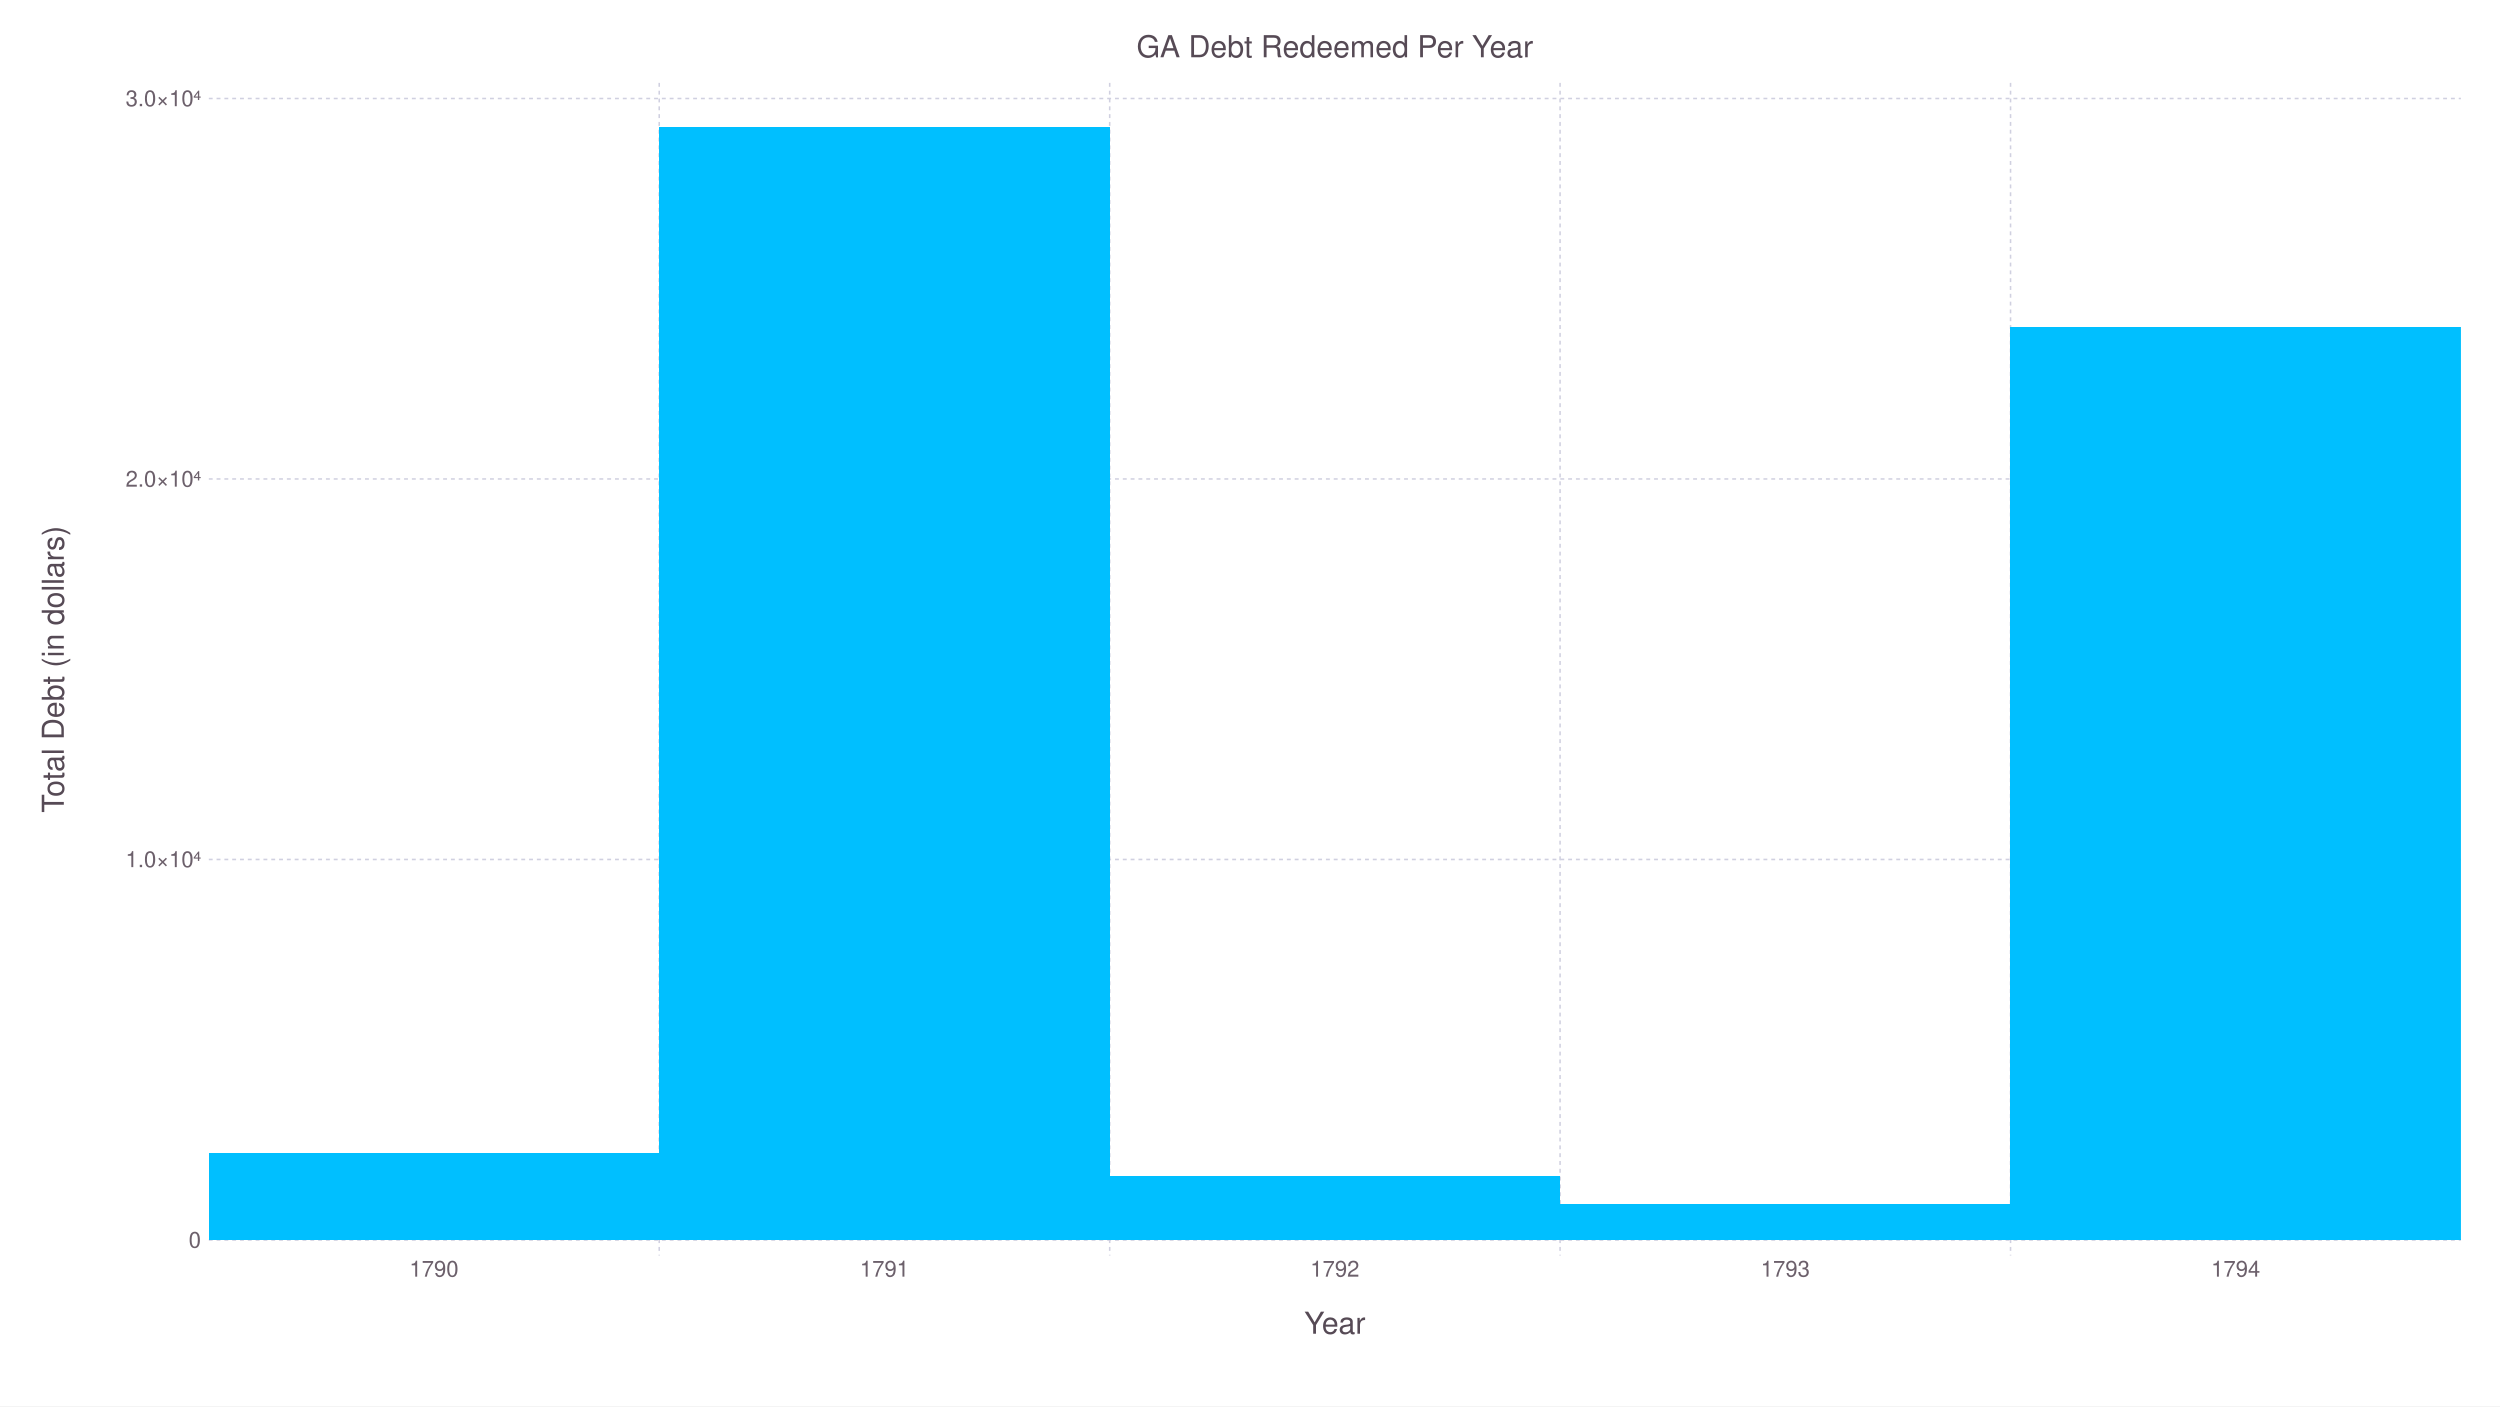
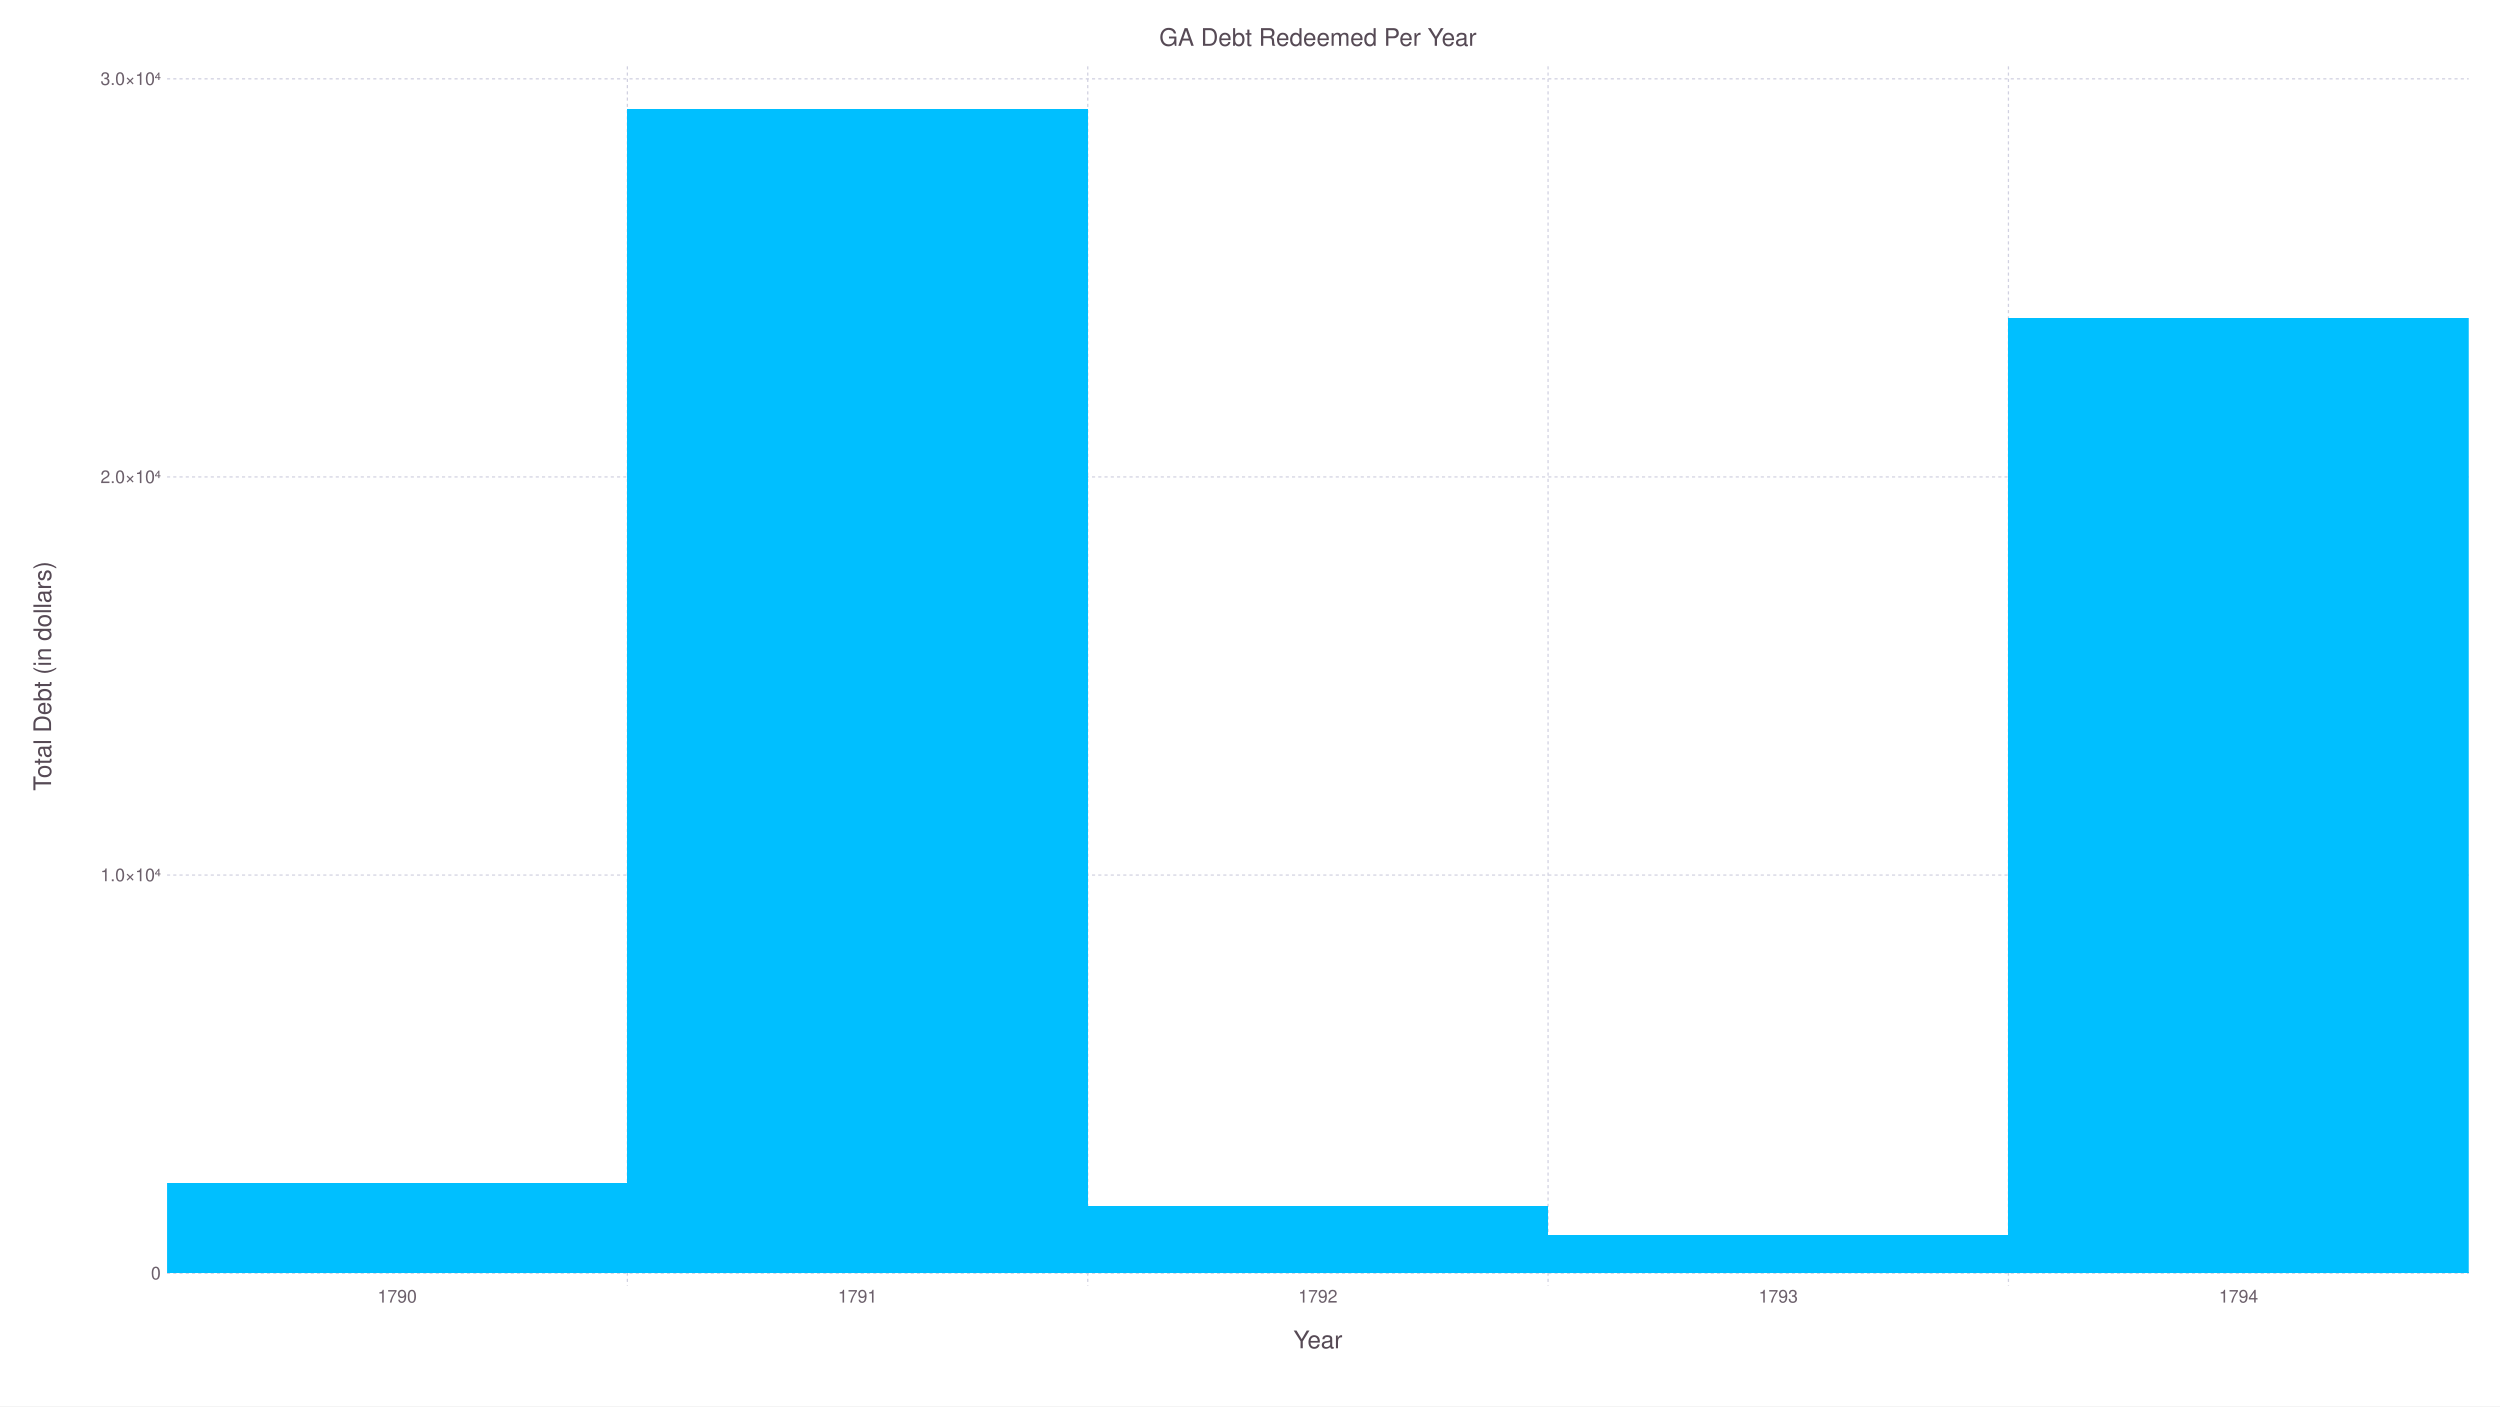
- <svg xmlns="http://www.w3.org/2000/svg" version="1.2" width="320mm" height="180mm" viewBox="0 0 320 180" stroke="none" fill="#000000" stroke-width="0.3" font-size="3.88">
+ <svg xmlns="http://www.w3.org/2000/svg" version="1.2" width="400mm" height="225mm" viewBox="0 0 400 225" stroke="none" fill="#000000" stroke-width="0.3" font-size="3.88">
  <defs>
    <marker id="arrow" markerWidth="15" markerHeight="7" refX="5" refY="3.5" orient="auto" markerUnits="strokeWidth">
      <path d="M0,0 L15,3.5 L0,7 z" stroke="context-stroke" fill="context-stroke" />
    </marker>
  </defs>
-   <g stroke="#000000" stroke-opacity="0.000" fill="#FFFFFF" id="img-3e9e783b-1">
-     <g transform="translate(160,90)">
-       <path d="M-160,-90 L160,-90 160,90 -160,90  z" class="primitive" />
+   <g stroke="#000000" stroke-opacity="0.000" fill="#FFFFFF" id="img-0ccdca1f-1">
+     <g transform="translate(200,112.5)">
+       <path d="M-200,-112.5 L200,-112.5 200,112.5 -200,112.5  z" class="primitive" />
    </g>
  </g>
-   <g class="plotroot yscalable" id="img-3e9e783b-2">
-     <g font-size="3.88" font-family="'PT Sans','Helvetica Neue','Helvetica',sans-serif" fill="#564A55" stroke="#000000" stroke-opacity="0.000" id="img-3e9e783b-3">
-       <g transform="translate(170.86,168.39)">
+   <g class="plotroot yscalable" id="img-0ccdca1f-2">
+     <g font-size="3.88" font-family="'PT Sans','Helvetica Neue','Helvetica',sans-serif" fill="#564A55" stroke="#000000" stroke-opacity="0.000" id="img-0ccdca1f-3">
+       <g transform="translate(210.86,213.39)">
        <g class="primitive">
          <text text-anchor="middle" dy="0.6em">Year</text>
        </g>
      </g>
    </g>
-     <g class="guide xlabels" font-size="2.82" font-family="'PT Sans Caption','Helvetica Neue','Helvetica',sans-serif" fill="#6C606B" id="img-3e9e783b-4">
-       <g transform="translate(55.55,161.72)">
+     <g class="guide xlabels" font-size="2.82" font-family="'PT Sans Caption','Helvetica Neue','Helvetica',sans-serif" fill="#6C606B" id="img-0ccdca1f-4">
+       <g transform="translate(63.55,206.72)">
        <g class="primitive">
          <text text-anchor="middle" dy="0.6em">1790</text>
        </g>
      </g>
-       <g transform="translate(113.21,161.72)">
+       <g transform="translate(137.21,206.72)">
        <g class="primitive">
          <text text-anchor="middle" dy="0.6em">1791</text>
        </g>
      </g>
-       <g transform="translate(170.86,161.72)">
+       <g transform="translate(210.86,206.72)">
        <g class="primitive">
          <text text-anchor="middle" dy="0.6em">1792</text>
        </g>
      </g>
-       <g transform="translate(228.52,161.72)">
+       <g transform="translate(284.52,206.72)">
        <g class="primitive">
          <text text-anchor="middle" dy="0.6em">1793</text>
        </g>
      </g>
-       <g transform="translate(286.17,161.72)">
+       <g transform="translate(358.17,206.72)">
        <g class="primitive">
          <text text-anchor="middle" dy="0.6em">1794</text>
        </g>
      </g>
    </g>
-     <g clip-path="url(#img-3e9e783b-5)">
-       <g id="img-3e9e783b-6">
-         <g pointer-events="visible" stroke-width="0.3" fill="#000000" fill-opacity="0.000" stroke="#000000" stroke-opacity="0.000" class="guide background" id="img-3e9e783b-7">
-           <g transform="translate(170.86,85.66)" id="img-3e9e783b-8">
-             <path d="M-144.14,-75.05 L144.14,-75.05 144.14,75.05 -144.14,75.05  z" class="primitive" />
+     <g clip-path="url(#img-0ccdca1f-5)">
+       <g id="img-0ccdca1f-6">
+         <g pointer-events="visible" stroke-width="0.3" fill="#000000" fill-opacity="0.000" stroke="#000000" stroke-opacity="0.000" class="guide background" id="img-0ccdca1f-7">
+           <g transform="translate(210.86,108.16)" id="img-0ccdca1f-8">
+             <path d="M-184.14,-97.55 L184.14,-97.55 184.14,97.55 -184.14,97.55  z" class="primitive" />
          </g>
        </g>
-         <g class="guide ygridlines xfixed" stroke-dasharray="0.5,0.5" stroke-width="0.2" stroke="#D0D0E0" id="img-3e9e783b-9">
-           <g transform="translate(170.86,158.72)" id="img-3e9e783b-10">
-             <path fill="none" d="M-144.14,0 L144.14,0 " class="primitive" />
+         <g class="guide ygridlines xfixed" stroke-dasharray="0.5,0.5" stroke-width="0.2" stroke="#D0D0E0" id="img-0ccdca1f-9">
+           <g transform="translate(210.86,203.72)" id="img-0ccdca1f-10">
+             <path fill="none" d="M-184.14,0 L184.14,0 " class="primitive" />
          </g>
-           <g transform="translate(170.86,110.01)" id="img-3e9e783b-11">
-             <path fill="none" d="M-144.14,0 L144.14,0 " class="primitive" />
+           <g transform="translate(210.86,140.01)" id="img-0ccdca1f-11">
+             <path fill="none" d="M-184.14,0 L184.14,0 " class="primitive" />
          </g>
-           <g transform="translate(170.86,61.31)" id="img-3e9e783b-12">
-             <path fill="none" d="M-144.14,0 L144.14,0 " class="primitive" />
+           <g transform="translate(210.86,76.31)" id="img-0ccdca1f-12">
+             <path fill="none" d="M-184.14,0 L184.14,0 " class="primitive" />
          </g>
-           <g transform="translate(170.86,12.61)" id="img-3e9e783b-13">
-             <path fill="none" d="M-144.14,0 L144.14,0 " class="primitive" />
+           <g transform="translate(210.86,12.61)" id="img-0ccdca1f-13">
+             <path fill="none" d="M-184.14,0 L184.14,0 " class="primitive" />
          </g>
        </g>
-         <g class="guide xgridlines yfixed" stroke-dasharray="0.5,0.5" stroke-width="0.2" stroke="#D0D0E0" id="img-3e9e783b-14">
-           <g transform="translate(84.38,85.66)" id="img-3e9e783b-15">
-             <path fill="none" d="M0,-75.05 L0,75.05 " class="primitive" />
+         <g class="guide xgridlines yfixed" stroke-dasharray="0.5,0.5" stroke-width="0.2" stroke="#D0D0E0" id="img-0ccdca1f-14">
+           <g transform="translate(100.38,108.16)" id="img-0ccdca1f-15">
+             <path fill="none" d="M0,-97.55 L0,97.55 " class="primitive" />
          </g>
-           <g transform="translate(142.04,85.66)" id="img-3e9e783b-16">
-             <path fill="none" d="M0,-75.05 L0,75.05 " class="primitive" />
+           <g transform="translate(174.04,108.16)" id="img-0ccdca1f-16">
+             <path fill="none" d="M0,-97.55 L0,97.55 " class="primitive" />
          </g>
-           <g transform="translate(199.69,85.66)" id="img-3e9e783b-17">
-             <path fill="none" d="M0,-75.05 L0,75.05 " class="primitive" />
+           <g transform="translate(247.69,108.16)" id="img-0ccdca1f-17">
+             <path fill="none" d="M0,-97.55 L0,97.55 " class="primitive" />
          </g>
-           <g transform="translate(257.35,85.66)" id="img-3e9e783b-18">
-             <path fill="none" d="M0,-75.05 L0,75.05 " class="primitive" />
+           <g transform="translate(321.35,108.16)" id="img-0ccdca1f-18">
+             <path fill="none" d="M0,-97.55 L0,97.55 " class="primitive" />
          </g>
        </g>
-         <g class="plotpanel" id="img-3e9e783b-19">
-           <g shape-rendering="crispEdges" stroke-width="0.3" id="img-3e9e783b-20">
-             <g class="geometry" fill-opacity="1" stroke="#000000" stroke-opacity="0.000" fill="#00BFFF" id="img-3e9e783b-21">
-               <g transform="translate(55.55,153.17)" id="img-3e9e783b-22">
-                 <path d="M-28.85,-5.55 L28.85,-5.55 28.85,5.55 -28.85,5.55  z" class="primitive" />
+         <g class="plotpanel" id="img-0ccdca1f-19">
+           <g shape-rendering="crispEdges" stroke-width="0.3" id="img-0ccdca1f-20">
+             <g class="geometry" fill-opacity="1" stroke="#000000" stroke-opacity="0.000" fill="#00BFFF" id="img-0ccdca1f-21">
+               <g transform="translate(63.55,196.46)" id="img-0ccdca1f-22">
+                 <path d="M-36.85,-7.25 L36.85,-7.25 36.85,7.25 -36.85,7.25  z" class="primitive" />
              </g>
-               <g transform="translate(113.21,154.63)" id="img-3e9e783b-23">
-                 <path d="M-28.85,-4.08 L28.85,-4.08 28.85,4.08 -28.85,4.08  z" class="primitive" />
+               <g transform="translate(137.21,182.22)" id="img-0ccdca1f-23">
+                 <path d="M-36.85,-21.5 L36.85,-21.5 36.85,21.5 -36.85,21.5  z" class="primitive" />
              </g>
-               <g transform="translate(113.21,158.55)" id="img-3e9e783b-24">
-                 <path d="M-28.85,-0.17 L28.85,-0.17 28.85,0.17 -28.85,0.17  z" class="primitive" />
+               <g transform="translate(137.21,199.83)" id="img-0ccdca1f-24">
+                 <path d="M-36.85,-3.88 L36.85,-3.88 36.85,3.88 -36.85,3.88  z" class="primitive" />
              </g>
-               <g transform="translate(113.21,142.28)" id="img-3e9e783b-25">
-                 <path d="M-28.85,-16.43 L28.85,-16.43 28.85,16.43 -28.85,16.43  z" class="primitive" />
+               <g transform="translate(137.21,192.82)" id="img-0ccdca1f-25">
+                 <path d="M-36.85,-10.89 L36.85,-10.89 36.85,10.89 -36.85,10.89  z" class="primitive" />
              </g>
-               <g transform="translate(113.21,155.75)" id="img-3e9e783b-26">
-                 <path d="M-28.85,-2.97 L28.85,-2.97 28.85,2.97 -28.85,2.97  z" class="primitive" />
+               <g transform="translate(137.21,137.62)" id="img-0ccdca1f-26">
+                 <path d="M-36.85,-66.1 L36.85,-66.1 36.85,66.1 -36.85,66.1  z" class="primitive" />
              </g>
-               <g transform="translate(113.21,150.39)" id="img-3e9e783b-27">
-                 <path d="M-28.85,-8.33 L28.85,-8.33 28.85,8.33 -28.85,8.33  z" class="primitive" />
+               <g transform="translate(137.21,160.58)" id="img-0ccdca1f-27">
+                 <path d="M-36.85,-43.13 L36.85,-43.13 36.85,43.13 -36.85,43.13  z" class="primitive" />
              </g>
-               <g transform="translate(113.21,108.18)" id="img-3e9e783b-28">
-                 <path d="M-28.85,-50.53 L28.85,-50.53 28.85,50.53 -28.85,50.53  z" class="primitive" />
+               <g transform="translate(137.21,142.99)" id="img-0ccdca1f-28">
+                 <path d="M-36.85,-60.72 L36.85,-60.72 36.85,60.72 -36.85,60.72  z" class="primitive" />
              </g>
-               <g transform="translate(113.21,125.74)" id="img-3e9e783b-29">
-                 <path d="M-28.85,-32.98 L28.85,-32.98 28.85,32.98 -28.85,32.98  z" class="primitive" />
+               <g transform="translate(137.21,110.56)" id="img-0ccdca1f-29">
+                 <path d="M-36.85,-93.15 L36.85,-93.15 36.85,93.15 -36.85,93.15  z" class="primitive" />
              </g>
-               <g transform="translate(113.21,112.29)" id="img-3e9e783b-30">
-                 <path d="M-28.85,-46.43 L28.85,-46.43 28.85,46.43 -28.85,46.43  z" class="primitive" />
+               <g transform="translate(137.21,198.37)" id="img-0ccdca1f-30">
+                 <path d="M-36.85,-5.34 L36.85,-5.34 36.85,5.34 -36.85,5.34  z" class="primitive" />
              </g>
-               <g transform="translate(113.21,87.5)" id="img-3e9e783b-31">
-                 <path d="M-28.85,-71.22 L28.85,-71.22 28.85,71.22 -28.85,71.22  z" class="primitive" />
+               <g transform="translate(137.21,203.5)" id="img-0ccdca1f-31">
+                 <path d="M-36.85,-0.22 L36.85,-0.22 36.85,0.22 -36.85,0.22  z" class="primitive" />
              </g>
-               <g transform="translate(170.86,154.61)" id="img-3e9e783b-32">
-                 <path d="M-28.85,-4.11 L28.85,-4.11 28.85,4.11 -28.85,4.11  z" class="primitive" />
+               <g transform="translate(210.86,198.34)" id="img-0ccdca1f-32">
+                 <path d="M-36.85,-5.37 L36.85,-5.37 36.85,5.37 -36.85,5.37  z" class="primitive" />
              </g>
-               <g transform="translate(170.86,157.42)" id="img-3e9e783b-33">
-                 <path d="M-28.85,-1.29 L28.85,-1.29 28.85,1.29 -28.85,1.29  z" class="primitive" />
+               <g transform="translate(210.86,203.59)" id="img-0ccdca1f-33">
+                 <path d="M-36.85,-0.12 L36.85,-0.12 36.85,0.12 -36.85,0.12  z" class="primitive" />
              </g>
-               <g transform="translate(170.86,158.62)" id="img-3e9e783b-34">
-                 <path d="M-28.85,-0.1 L28.85,-0.1 28.85,0.1 -28.85,0.1  z" class="primitive" />
+               <g transform="translate(210.86,200.9)" id="img-0ccdca1f-34">
+                 <path d="M-36.85,-2.81 L36.85,-2.81 36.85,2.81 -36.85,2.81  z" class="primitive" />
              </g>
-               <g transform="translate(170.86,156.56)" id="img-3e9e783b-35">
-                 <path d="M-28.85,-2.15 L28.85,-2.15 28.85,2.15 -28.85,2.15  z" class="primitive" />
+               <g transform="translate(210.86,201.08)" id="img-0ccdca1f-35">
+                 <path d="M-36.85,-2.63 L36.85,-2.63 36.85,2.63 -36.85,2.63  z" class="primitive" />
              </g>
-               <g transform="translate(170.86,156.7)" id="img-3e9e783b-36">
-                 <path d="M-28.85,-2.01 L28.85,-2.01 28.85,2.01 -28.85,2.01  z" class="primitive" />
+               <g transform="translate(210.86,202.02)" id="img-0ccdca1f-36">
+                 <path d="M-36.85,-1.69 L36.85,-1.69 36.85,1.69 -36.85,1.69  z" class="primitive" />
              </g>
-               <g transform="translate(228.52,156.38)" id="img-3e9e783b-37">
-                 <path d="M-28.85,-2.33 L28.85,-2.33 28.85,2.33 -28.85,2.33  z" class="primitive" />
+               <g transform="translate(284.52,200.67)" id="img-0ccdca1f-37">
+                 <path d="M-36.85,-3.05 L36.85,-3.05 36.85,3.05 -36.85,3.05  z" class="primitive" />
              </g>
-               <g transform="translate(228.52,158.5)" id="img-3e9e783b-38">
-                 <path d="M-28.85,-0.22 L28.85,-0.22 28.85,0.22 -28.85,0.22  z" class="primitive" />
+               <g transform="translate(284.52,203.43)" id="img-0ccdca1f-38">
+                 <path d="M-36.85,-0.29 L36.85,-0.29 36.85,0.29 -36.85,0.29  z" class="primitive" />
              </g>
-               <g transform="translate(286.17,100.31)" id="img-3e9e783b-39">
-                 <path d="M-28.85,-58.41 L28.85,-58.41 28.85,58.41 -28.85,58.41  z" class="primitive" />
+               <g transform="translate(358.17,203.63)" id="img-0ccdca1f-39">
+                 <path d="M-36.85,-0.09 L36.85,-0.09 36.85,0.09 -36.85,0.09  z" class="primitive" />
              </g>
-               <g transform="translate(286.17,158.65)" id="img-3e9e783b-40">
-                 <path d="M-28.85,-0.07 L28.85,-0.07 28.85,0.07 -28.85,0.07  z" class="primitive" />
+               <g transform="translate(358.17,127.32)" id="img-0ccdca1f-40">
+                 <path d="M-36.85,-76.4 L36.85,-76.4 36.85,76.4 -36.85,76.4  z" class="primitive" />
              </g>
            </g>
          </g>
        </g>
      </g>
    </g>
-     <g class="guide ylabels" font-size="2.82" font-family="'PT Sans Caption','Helvetica Neue','Helvetica',sans-serif" fill="#6C606B" id="img-3e9e783b-41">
-       <g transform="translate(25.72,158.72)" id="img-3e9e783b-42">
+     <g class="guide ylabels" font-size="2.82" font-family="'PT Sans Caption','Helvetica Neue','Helvetica',sans-serif" fill="#6C606B" id="img-0ccdca1f-41">
+       <g transform="translate(25.72,203.72)" id="img-0ccdca1f-42">
        <g class="primitive">
          <text text-anchor="end" dy="0.35em">0</text>
        </g>
      </g>
-       <g transform="translate(25.72,110.01)" id="img-3e9e783b-43">
+       <g transform="translate(25.72,140.01)" id="img-0ccdca1f-43">
        <g class="primitive">
          <text text-anchor="end" dy="0.35em">1.0×10⁴</text>
        </g>
      </g>
-       <g transform="translate(25.72,61.31)" id="img-3e9e783b-44">
+       <g transform="translate(25.72,76.31)" id="img-0ccdca1f-44">
        <g class="primitive">
          <text text-anchor="end" dy="0.35em">2.0×10⁴</text>
        </g>
      </g>
-       <g transform="translate(25.72,12.61)" id="img-3e9e783b-45">
+       <g transform="translate(25.72,12.61)" id="img-0ccdca1f-45">
        <g class="primitive">
          <text text-anchor="end" dy="0.35em">3.0×10⁴</text>
        </g>
      </g>
    </g>
-     <g font-size="3.88" font-family="'PT Sans','Helvetica Neue','Helvetica',sans-serif" fill="#564A55" stroke="#000000" stroke-opacity="0.000" id="img-3e9e783b-46">
-       <g transform="translate(8.81,83.66)" id="img-3e9e783b-47">
+     <g font-size="3.88" font-family="'PT Sans','Helvetica Neue','Helvetica',sans-serif" fill="#564A55" stroke="#000000" stroke-opacity="0.000" id="img-0ccdca1f-46">
+       <g transform="translate(8.81,106.16)" id="img-0ccdca1f-47">
        <g class="primitive">
          <text text-anchor="middle" dy="0.35em" transform="rotate(-90,0, 2)">Total Debt (in dollars)</text>
        </g>
      </g>
    </g>
-     <g font-size="3.88" font-family="'PT Sans','Helvetica Neue','Helvetica',sans-serif" fill="#564A55" stroke="#000000" stroke-opacity="0.000" id="img-3e9e783b-48">
-       <g transform="translate(170.86,5)" id="img-3e9e783b-49">
+     <g font-size="3.88" font-family="'PT Sans','Helvetica Neue','Helvetica',sans-serif" fill="#564A55" stroke="#000000" stroke-opacity="0.000" id="img-0ccdca1f-48">
+       <g transform="translate(210.86,5)" id="img-0ccdca1f-49">
        <g class="primitive">
          <text text-anchor="middle" dy="0.6em">GA Debt Redeemed Per Year</text>
        </g>
      </g>
    </g>
  </g>
  <defs>
-     <clipPath id="img-3e9e783b-5">
-       <path d="M26.73,10.61 L315,10.61 315,160.72 26.73,160.72 " />
+     <clipPath id="img-0ccdca1f-5">
+       <path d="M26.73,10.61 L395,10.61 395,205.72 26.73,205.72 " />
    </clipPath>
  </defs>
</svg>
